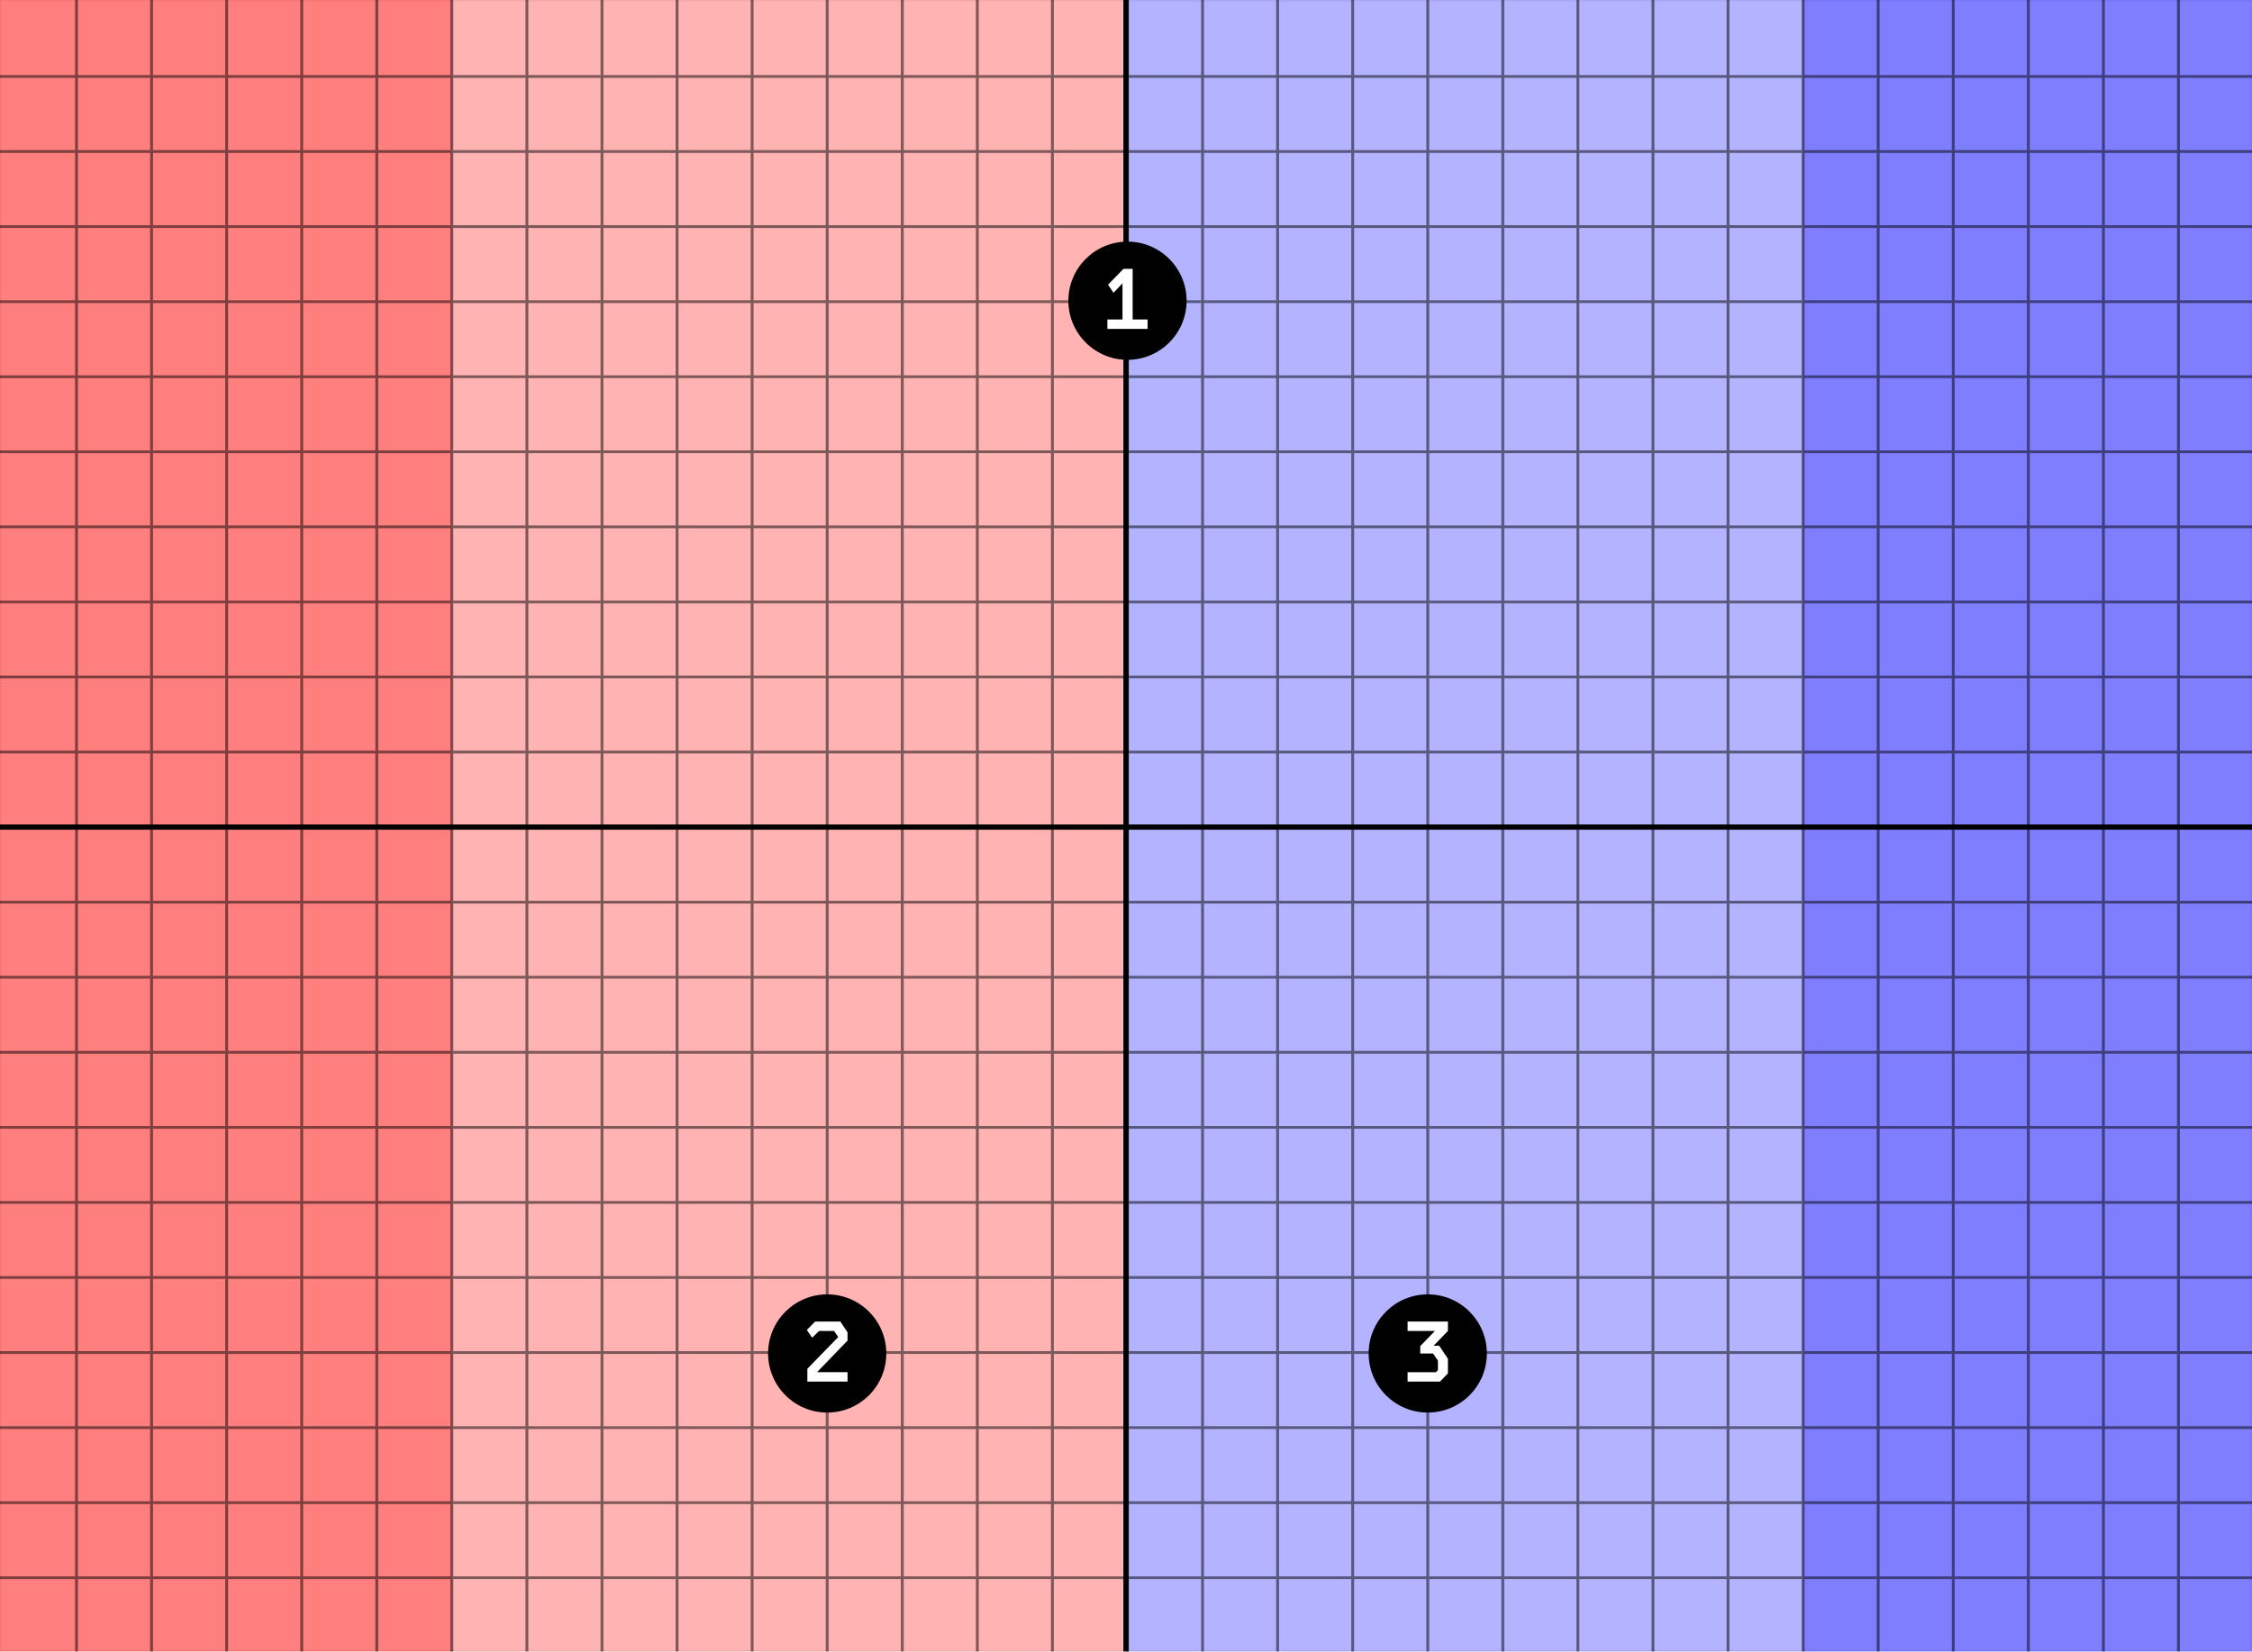
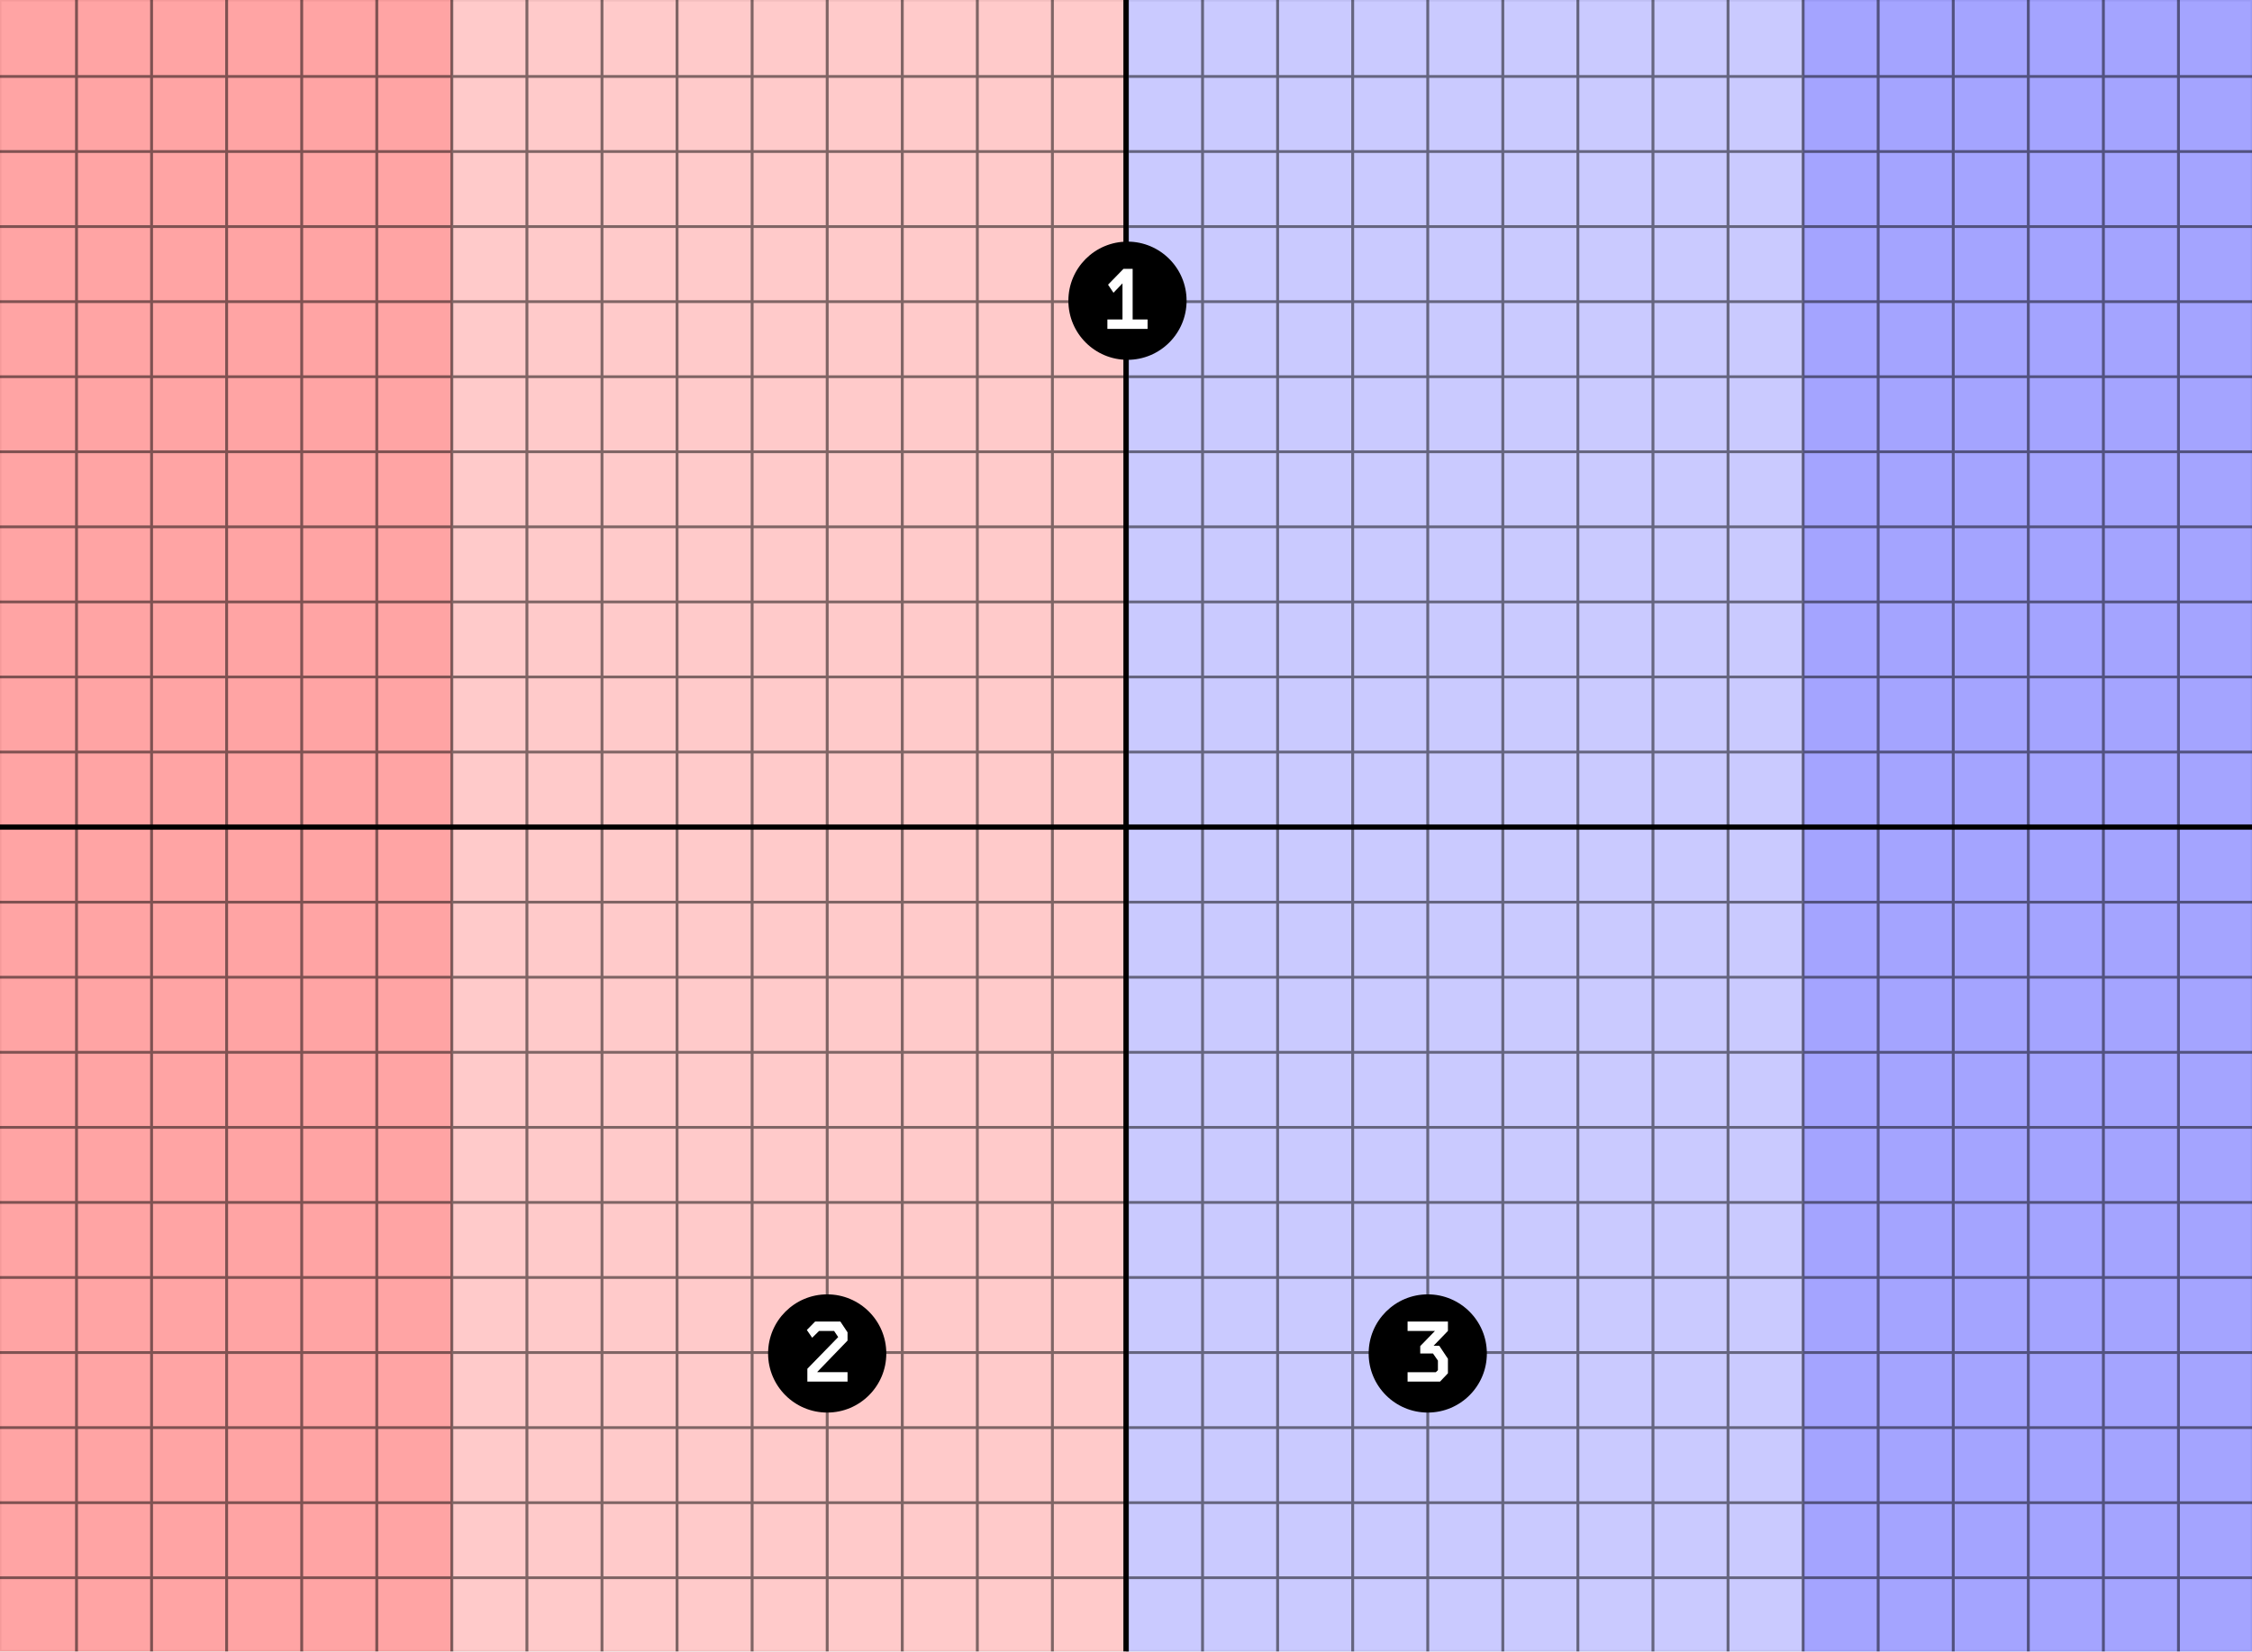
- <svg xmlns="http://www.w3.org/2000/svg" version="1.1" viewBox="0 0 2160 1584">
+ <svg xmlns="http://www.w3.org/2000/svg" id="Layer_1" version="1.1" viewBox="0 0 2160 1584">
  <defs>
    <style>
-       .st0, .st1 {
-         opacity: .3;
+       .st0 {
+         fill: #fff;
      }

-       .st0, .st2 {
-         fill: red;
+       .st1 {
+         fill: blue;
      }

-       .st0, .st3 {
-         display: none;
+       .st2, .st3 {
+         fill: red;
      }

      .st4 {
        stroke-width: 2.67px;
      }

      .st4, .st5, .st6 {
        stroke: #000;
        stroke-miterlimit: 11.34;
      }

      .st7 {
-         fill: #fff;
+         fill: #f80;
+       }
+ 
+       .st8, .st3 {
+         opacity: .3;
+       }
+ 
+       .st9, .st3 {
+         display: none;
      }

      .st5 {
+         stroke-width: 5px;
+       }
+ 
+       .st10 {
+         opacity: .7;
+       }
+ 
+       .st6 {
        stroke-width: 2.76px;
      }

-       .st8 {
-         fill: blue;
+       .st3 {
+         isolation: isolate;
      }

-       .st6 {
-         stroke-width: 5px;
-       }
- 
-       .st9 {
-         fill: #f80;
-       }
- 
-       .st10 {
+       .st11 {
        opacity: .5;
      }
    </style>
  </defs>
  <g id="WhiteBG">
    <g id="layer4">
-       <rect id="rect1" class="st7" x="1.42" y="1.42" width="2157.17" height="1581.17" />
+       <rect id="rect1" class="st0" x="1.42" y="1.42" width="2157.17" height="1581.17" />
    </g>
  </g>
-   <g id="Layer_4">
-     <g id="layer41" data-name="layer4" class="st1">
-       <rect id="rect11" data-name="rect1" class="st8" x="1152.72" y="576.72" width="1584" height="430.56" transform="translate(2736.72 -1152.72) rotate(90)" />
+   <g id="Layer_4" class="st10">
+     <g id="layer41" class="st8">
+       <rect id="rect11" class="st1" x="1729.44" width="430.56" height="1584" />
    </g>
-     <g id="layer42" data-name="layer4" class="st1">
-       <rect id="rect12" data-name="rect1" class="st2" x="-575.3" y="575.3" width="1584" height="433.39" transform="translate(1008.7 575.3) rotate(90)" />
+     <g id="layer42" class="st8">
+       <rect id="rect12" class="st2" x=".01" width="433.39" height="1584" />
    </g>
-     <polygon class="st0" points="1080 1.42 1.42 792 1.42 1.42 1080 1.42" />
-     <polygon class="st0" points="2160 792 2160 0 1080 1.42 2160 792" />
-     <g id="layer43" data-name="layer4" class="st1">
-       <rect id="rect13" data-name="rect1" class="st2" x="-251.29" y="251.29" width="1584" height="1081.42" transform="translate(1332.71 251.29) rotate(90)" />
+     <polygon class="st3" points="1080 1.42 1.42 792 1.42 1.42 1080 1.42" />
+     <polygon class="st3" points="2160 792 2160 0 1080 1.42 2160 792" />
+     <g id="layer43" class="st8">
+       <rect id="rect13" class="st2" x="0" y="0" width="1081.42" height="1584" />
    </g>
-     <g id="layer44" data-name="layer4" class="st1">
-       <rect id="rect14" data-name="rect1" class="st8" x="828.71" y="252.71" width="1584" height="1078.58" transform="translate(2412.71 -828.71) rotate(90)" />
+     <g id="layer44" class="st8">
+       <rect id="rect14" class="st1" x="1081.42" y="0" width="1078.58" height="1584" />
    </g>
  </g>
  <g id="svg1">
-     <g id="layer3" class="st10">
+     <g id="layer3" class="st11">
      <g id="layer2">
        <path id="path2-1" class="st4" d="M0,73.34h2160" />
        <path id="path2-1-7" class="st4" d="M0,145.34h2160" />
        <path id="path2-1-9" class="st4" d="M0,217.34h2160" />
        <path id="path2-1-5" class="st4" d="M0,289.34h2160" />
        <path id="path2-1-7-2" class="st4" d="M0,361.34h2160" />
        <path id="path2-1-9-5" class="st4" d="M0,433.34h2160" />
        <path id="path2-1-4" class="st4" d="M0,505.34h2160" />
        <path id="path2-1-7-3" class="st4" d="M0,577.34h2160" />
        <path id="path2-1-9-0" class="st4" d="M0,649.34h2160" />
        <path id="path2-1-8" class="st4" d="M0,721.34h2160" />
        <path id="path2-1-7-8" class="st4" d="M0,793.34h2160" />
        <path id="path2-1-9-4" class="st4" d="M0,865.34h2160" />
        <path id="path2-1-5-3" class="st4" d="M0,937.34h2160" />
        <path id="path2-1-7-2-1" class="st4" d="M0,1009.34h2160" />
        <path id="path2-1-9-5-4" class="st4" d="M0,1081.34h2160" />
        <path id="path2-1-4-9" class="st4" d="M0,1153.34h2160" />
        <path id="path2-1-7-3-2" class="st4" d="M0,1225.34h2160" />
        <path id="path2-1-9-0-0" class="st4" d="M0,1297.34h2160" />
        <path id="path2-1-9-5-4-2" class="st4" d="M0,1369.34h2160" />
        <path id="path2-1-4-9-6" class="st4" d="M0,1441.34h2160" />
        <path id="path2-1-7-3-2-6" class="st4" d="M0,1513.34h2160" />
      </g>
      <g id="layer1">
-         <path id="path2" class="st5" d="M73.38,0v1584" />
-         <path id="path2-5" class="st5" d="M145.38,0v1584" />
-         <path id="path2-0" class="st5" d="M217.38,0v1584" />
-         <path id="path2-5-9" class="st5" d="M289.39,0v1584" />
-         <path id="path2-6" class="st5" d="M361.39,0v1584" />
-         <path id="path2-5-2" class="st5" d="M433.39,0v1584" />
-         <path id="path2-0-6" class="st5" d="M505.39,0v1584" />
-         <path id="path2-5-9-1" class="st5" d="M577.4,0v1584" />
-         <path id="path2-2" class="st5" d="M649.4,0v1584" />
-         <path id="path2-5-0" class="st5" d="M721.4,0v1584" />
-         <path id="path2-0-2" class="st5" d="M793.41,0v1584" />
-         <path id="path2-5-9-3" class="st5" d="M865.41,0v1584" />
-         <path id="path2-6-7" class="st5" d="M937.41,0v1584" />
-         <path id="path2-5-2-5" class="st5" d="M1009.41,0v1584" />
-         <path id="path2-0-6-9" class="st5" d="M1081.42,0v1584" />
-         <path id="path2-5-9-1-2" class="st5" d="M1153.42,0v1584" />
-         <path id="path2-7" class="st5" d="M1225.42,0v1584" />
-         <path id="path2-5-3" class="st5" d="M1297.43,0v1584" />
-         <path id="path2-0-61" class="st5" d="M1369.43,0v1584" />
-         <path id="path2-5-9-2" class="st5" d="M1441.43,0v1584" />
-         <path id="path2-6-9" class="st5" d="M1513.43,0v1584" />
-         <path id="path2-5-2-3" class="st5" d="M1585.44,0v1584" />
-         <path id="path2-0-6-1" class="st5" d="M1657.44,0v1584" />
-         <path id="path2-5-9-1-9" class="st5" d="M1729.44,0v1584" />
-         <path id="path2-4" class="st5" d="M1801.45,0v1584" />
-         <path id="path2-5-5" class="st5" d="M1873.45,0v1584" />
-         <path id="path2-0-0" class="st5" d="M1945.45,0v1584" />
-         <path id="path2-5-9-36" class="st5" d="M2017.45,0v1584" />
-         <path id="path2-6-1" class="st5" d="M2089.46,0v1584" />
+         <path id="path2" class="st6" d="M73.38,0v1584" />
+         <path id="path2-5" class="st6" d="M145.38,0v1584" />
+         <path id="path2-0" class="st6" d="M217.38,0v1584" />
+         <path id="path2-5-9" class="st6" d="M289.39,0v1584" />
+         <path id="path2-6" class="st6" d="M361.39,0v1584" />
+         <path id="path2-5-2" class="st6" d="M433.39,0v1584" />
+         <path id="path2-0-6" class="st6" d="M505.39,0v1584" />
+         <path id="path2-5-9-1" class="st6" d="M577.4,0v1584" />
+         <path id="path2-2" class="st6" d="M649.4,0v1584" />
+         <path id="path2-5-0" class="st6" d="M721.4,0v1584" />
+         <path id="path2-0-2" class="st6" d="M793.41,0v1584" />
+         <path id="path2-5-9-3" class="st6" d="M865.41,0v1584" />
+         <path id="path2-6-7" class="st6" d="M937.41,0v1584" />
+         <path id="path2-5-2-5" class="st6" d="M1009.41,0v1584" />
+         <path id="path2-0-6-9" class="st6" d="M1081.42,0v1584" />
+         <path id="path2-5-9-1-2" class="st6" d="M1153.42,0v1584" />
+         <path id="path2-7" class="st6" d="M1225.42,0v1584" />
+         <path id="path2-5-3" class="st6" d="M1297.43,0v1584" />
+         <path id="path2-0-61" class="st6" d="M1369.43,0v1584" />
+         <path id="path2-5-9-2" class="st6" d="M1441.43,0v1584" />
+         <path id="path2-6-9" class="st6" d="M1513.43,0v1584" />
+         <path id="path2-5-2-3" class="st6" d="M1585.44,0v1584" />
+         <path id="path2-0-6-1" class="st6" d="M1657.44,0v1584" />
+         <path id="path2-5-9-1-9" class="st6" d="M1729.44,0v1584" />
+         <path id="path2-4" class="st6" d="M1801.45,0v1584" />
+         <path id="path2-5-5" class="st6" d="M1873.45,0v1584" />
+         <path id="path2-0-0" class="st6" d="M1945.45,0v1584" />
+         <path id="path2-5-9-36" class="st6" d="M2017.45,0v1584" />
+         <path id="path2-6-1" class="st6" d="M2089.46,0v1584" />
      </g>
    </g>
  </g>
  <g id="centerline">
-     <path id="path2-0-6-91" data-name="path2-0-6-9" class="st6" d="M1080,0v1584" />
-     <path id="path2-1-7-81" data-name="path2-1-7-8" class="st6" d="M0,793.34h2160" />
+     <path id="path2-0-6-91" class="st5" d="M1080,0v1584" />
+     <path id="path2-1-7-81" class="st5" d="M0,793.34h2160" />
  </g>
-   <g id="Layer_6" class="st3">
+   <g id="Layer_6" class="st9">
    <g>
      <circle cx="1081.42" cy="505.34" r="72.24" />
-       <path class="st7" d="M1087.74,466.36v61.86h18.24v11.52h-49.12v-11.52h18.45v-44.13l-11.01,11.52-6.62-9.89,18.85-19.36h11.21Z" />
+       <path class="st0" d="M1087.74,466.36v61.86h18.24v11.52h-49.12v-11.52h18.45v-44.13l-11.01,11.52-6.62-9.89,18.85-19.36h11.21Z" />
    </g>
    <g>
      <circle cx="577.4" cy="434.26" r="72.24" />
-       <path class="st7" d="M593.5,395.28l8.76,13.15v10.09l-36.89,38.22v.41h36.89v11.52h-49.12v-15.7l37.71-38.73-4.99-7.44h-18.45l-8.36,8.26-6.52-9.48,10.09-10.29h30.88Z" />
+       <path class="st0" d="M593.5,395.28l8.76,13.15v10.09l-36.89,38.22v.41h36.89v11.52h-49.12v-15.7l37.71-38.73-4.99-7.44h-18.45l-8.36,8.26-6.52-9.48,10.09-10.29h30.88,0Z" />
    </g>
    <g>
      <circle cx="1585.44" cy="433.34" r="72.24" />
-       <path class="st7" d="M1610.1,394.36v11.42l-17.53,18.14h6.93l10.6,15.9v17.73l-9.68,10.19h-39.65v-11.52h34.55l2.55-2.45v-11.72l-6.01-8.66h-15.59v-9.07l17.94-18.45h-33.43v-11.52h49.33Z" />
+       <path class="st0" d="M1610.1,394.36v11.42l-17.53,18.14h6.93l10.6,15.9v17.73l-9.68,10.19h-39.65v-11.52h34.55l2.55-2.45v-11.72l-6.01-8.66h-15.59v-9.07l17.94-18.45h-33.43v-11.52h49.33,0Z" />
    </g>
    <g>
      <circle cx="73.38" cy="433.34" r="71.03" />
-       <path class="st9" d="M107.02,419.29c0-16.66-12.82-30.29-34.18-30.29s-33.11,13.63-33.11,30.29,4.7,14.52,4.7,23.93c0,3.53-3.42,1.82-3.42,9.4,0,8.33,11.64,7.16,15.06,10.57,3.41,3.42,3.09,9.73,3.09,9.73,0,0,.64,2.56,1.82,1.81,0,0,.75,1.82,1.6.75,0,0,.85,1.81,1.71.32,0,0,.86,2.03,2.24.53,0,0,1.39,2.03,3,.43,0,0,1.81,1.71,3.84.43,2.03,1.28,3.84-.43,3.84-.43,1.6,1.6,3-.43,3-.43,1.39,1.5,2.23-.53,2.23-.53.86,1.49,1.71-.32,1.71-.32.86,1.07,1.61-.75,1.61-.75,1.17.75,1.81-1.81,1.81-1.81,0,0-.32-6.3,3.1-9.72,3.42-3.41,15.06-2.24,15.06-10.57,0-7.59-3.41-5.88-3.41-9.4,0-9.4,4.7-7.27,4.7-23.93h-.01ZM56.74,451.02c-5.74.92-8.34-.69-8.97-4.8-1.64-10.72,8.23-12.45,13.14-11.86,2.35.28,6.41,2.78,6.41,5.88,0,8.33-5.24,9.93-10.58,10.79h0ZM76.47,464.9c-1.06,0-2.77-1.39-2.88-3.95-.11,2.56-2.03,3.95-3.09,3.95s-2.67-1.06-2.78-3.63c-.11-2.56,3.31-12.92,5.77-12.92s5.88,10.36,5.77,12.92-1.71,3.63-2.78,3.63h0ZM98.69,446.22c-.62,4.11-3.23,5.72-8.97,4.8-5.34-.86-10.57-2.46-10.57-10.79,0-3.1,4.06-5.6,6.41-5.88,4.91-.59,14.78,1.14,13.14,11.86h0Z" />
+       <path class="st7" d="M107.02,419.29c0-16.66-12.82-30.29-34.18-30.29s-33.11,13.63-33.11,30.29,4.7,14.52,4.7,23.93c0,3.53-3.42,1.82-3.42,9.4,0,8.33,11.64,7.16,15.06,10.57,3.41,3.42,3.09,9.73,3.09,9.73,0,0,.64,2.56,1.82,1.81,0,0,.75,1.82,1.6.75,0,0,.85,1.81,1.71.32,0,0,.86,2.03,2.24.53,0,0,1.39,2.03,3,.43,0,0,1.81,1.71,3.84.43,2.03,1.28,3.84-.43,3.84-.43,1.6,1.6,3-.43,3-.43,1.39,1.5,2.23-.53,2.23-.53.86,1.49,1.71-.32,1.71-.32.86,1.07,1.61-.75,1.61-.75,1.17.75,1.81-1.81,1.81-1.81,0,0-.32-6.3,3.1-9.72,3.42-3.41,15.06-2.24,15.06-10.57,0-7.59-3.41-5.88-3.41-9.4,0-9.4,4.7-7.27,4.7-23.93h-.01.01ZM56.74,451.02c-5.74.92-8.34-.69-8.97-4.8-1.64-10.72,8.23-12.45,13.14-11.86,2.35.28,6.41,2.78,6.41,5.88,0,8.33-5.24,9.93-10.58,10.79h0ZM76.47,464.9c-1.06,0-2.77-1.39-2.88-3.95-.11,2.56-2.03,3.95-3.09,3.95s-2.67-1.06-2.78-3.63c-.11-2.56,3.31-12.92,5.77-12.92s5.88,10.36,5.77,12.92-1.71,3.63-2.78,3.63h-.01ZM98.69,446.22c-.62,4.11-3.23,5.72-8.97,4.8-5.34-.86-10.57-2.46-10.57-10.79,0-3.1,4.06-5.6,6.41-5.88,4.91-.59,14.78,1.14,13.14,11.86h0Z" />
    </g>
    <g>
      <circle cx="2089.46" cy="433.34" r="71.03" />
-       <path class="st9" d="M2123.1,419.29c0-16.66-12.82-30.29-34.18-30.29s-33.11,13.63-33.11,30.29,4.7,14.52,4.7,23.93c0,3.53-3.42,1.82-3.42,9.4,0,8.33,11.64,7.16,15.06,10.57,3.41,3.42,3.09,9.73,3.09,9.73,0,0,.64,2.56,1.82,1.81,0,0,.75,1.82,1.6.75,0,0,.85,1.81,1.71.32,0,0,.86,2.03,2.24.53,0,0,1.39,2.03,3,.43,0,0,1.81,1.71,3.84.43,2.03,1.28,3.84-.43,3.84-.43,1.6,1.6,3-.43,3-.43,1.39,1.5,2.23-.53,2.23-.53.86,1.49,1.71-.32,1.71-.32.86,1.07,1.61-.75,1.61-.75,1.17.75,1.81-1.81,1.81-1.81,0,0-.32-6.3,3.1-9.72,3.42-3.41,15.06-2.24,15.06-10.57,0-7.59-3.41-5.88-3.41-9.4,0-9.4,4.7-7.27,4.7-23.93h-.01ZM2072.81,451.02c-5.74.92-8.34-.69-8.97-4.8-1.64-10.72,8.23-12.45,13.14-11.86,2.35.28,6.41,2.78,6.41,5.88,0,8.33-5.24,9.93-10.58,10.79h0ZM2092.55,464.9c-1.06,0-2.77-1.39-2.88-3.95-.11,2.56-2.03,3.95-3.09,3.95s-2.67-1.06-2.78-3.63c-.11-2.56,3.31-12.92,5.77-12.92s5.88,10.36,5.77,12.92-1.71,3.63-2.78,3.63h0ZM2114.77,446.22c-.62,4.11-3.23,5.72-8.97,4.8-5.34-.86-10.57-2.46-10.57-10.79,0-3.1,4.06-5.6,6.41-5.88,4.91-.59,14.78,1.14,13.14,11.86h0Z" />
+       <path class="st7" d="M2123.1,419.29c0-16.66-12.82-30.29-34.18-30.29s-33.11,13.63-33.11,30.29,4.7,14.52,4.7,23.93c0,3.53-3.42,1.82-3.42,9.4,0,8.33,11.64,7.16,15.06,10.57,3.41,3.42,3.09,9.73,3.09,9.73,0,0,.64,2.56,1.82,1.81,0,0,.75,1.82,1.6.75,0,0,.85,1.81,1.71.32,0,0,.86,2.03,2.24.53,0,0,1.39,2.03,3,.43,0,0,1.81,1.71,3.84.43,2.03,1.28,3.84-.43,3.84-.43,1.6,1.6,3-.43,3-.43,1.39,1.5,2.23-.53,2.23-.53.86,1.49,1.71-.32,1.71-.32.86,1.07,1.61-.75,1.61-.75,1.17.75,1.81-1.81,1.81-1.81,0,0-.32-6.3,3.1-9.72,3.42-3.41,15.06-2.24,15.06-10.57,0-7.59-3.41-5.88-3.41-9.4,0-9.4,4.7-7.27,4.7-23.93h-.01,0ZM2072.81,451.02c-5.74.92-8.34-.69-8.97-4.8-1.64-10.72,8.23-12.45,13.14-11.86,2.35.28,6.41,2.78,6.41,5.88,0,8.33-5.24,9.93-10.58,10.79h0ZM2092.55,464.9c-1.06,0-2.77-1.39-2.88-3.95-.11,2.56-2.03,3.95-3.09,3.95s-2.67-1.06-2.78-3.63c-.11-2.56,3.31-12.92,5.77-12.92s5.88,10.36,5.77,12.92-1.71,3.63-2.78,3.63h-.01ZM2114.77,446.22c-.62,4.11-3.23,5.72-8.97,4.8-5.34-.86-10.57-2.46-10.57-10.79,0-3.1,4.06-5.6,6.41-5.88,4.91-.59,14.78,1.14,13.14,11.86h0Z" />
    </g>
  </g>
  <g id="Layer_7">
    <g>
      <g id="Layer_2">
        <circle cx="1081.42" cy="288.45" r="56.69" />
      </g>
      <g id="Layer_3">
-         <path class="st7" d="M1086.38,257.86v48.55h14.32v9.04h-38.55v-9.04h14.48v-34.63l-8.64,9.04-5.2-7.76,14.8-15.2h8.8Z" />
+         <path class="st0" d="M1086.38,257.86v48.55h14.32v9.04h-38.55v-9.04h14.48v-34.63l-8.64,9.04-5.2-7.76,14.8-15.2h8.8-.01Z" />
      </g>
    </g>
    <g>
-       <g id="Layer_21" data-name="Layer_2">
+       <g id="Layer_21">
        <circle cx="1369.43" cy="1298.22" r="56.69" />
      </g>
-       <g id="Layer_31" data-name="Layer_3">
-         <path class="st7" d="M1388.78,1267.63v8.96l-13.76,14.24h5.44l8.32,12.48v13.92l-7.6,8h-31.11v-9.04h27.11l2-1.92v-9.2l-4.72-6.8h-12.24v-7.12l14.08-14.48h-26.23v-9.04h38.71Z" />
+       <g id="Layer_31">
+         <path class="st0" d="M1388.78,1267.63v8.96l-13.76,14.24h5.44l8.32,12.48v13.92l-7.6,8h-31.11v-9.04h27.11l2-1.92v-9.2l-4.72-6.8h-12.24v-7.12l14.08-14.48h-26.23v-9.04h38.71Z" />
      </g>
    </g>
    <g>
-       <g id="Layer_22" data-name="Layer_2">
+       <g id="Layer_22">
        <circle cx="793.41" cy="1298.22" r="56.69" />
      </g>
-       <g id="Layer_32" data-name="Layer_3">
-         <path class="st7" d="M806.04,1267.63l6.88,10.32v7.92l-28.95,29.99v.32h28.95v9.04h-38.55v-12.32l29.59-30.39-3.92-5.84h-14.48l-6.56,6.48-5.12-7.44,7.92-8.08h24.24Z" />
+       <g id="Layer_32">
+         <path class="st0" d="M806.04,1267.63l6.88,10.32v7.92l-28.95,29.99v.32h28.95v9.04h-38.55v-12.32l29.59-30.39-3.92-5.84h-14.48l-6.56,6.48-5.12-7.44,7.92-8.08h24.24,0Z" />
      </g>
    </g>
  </g>
</svg>
